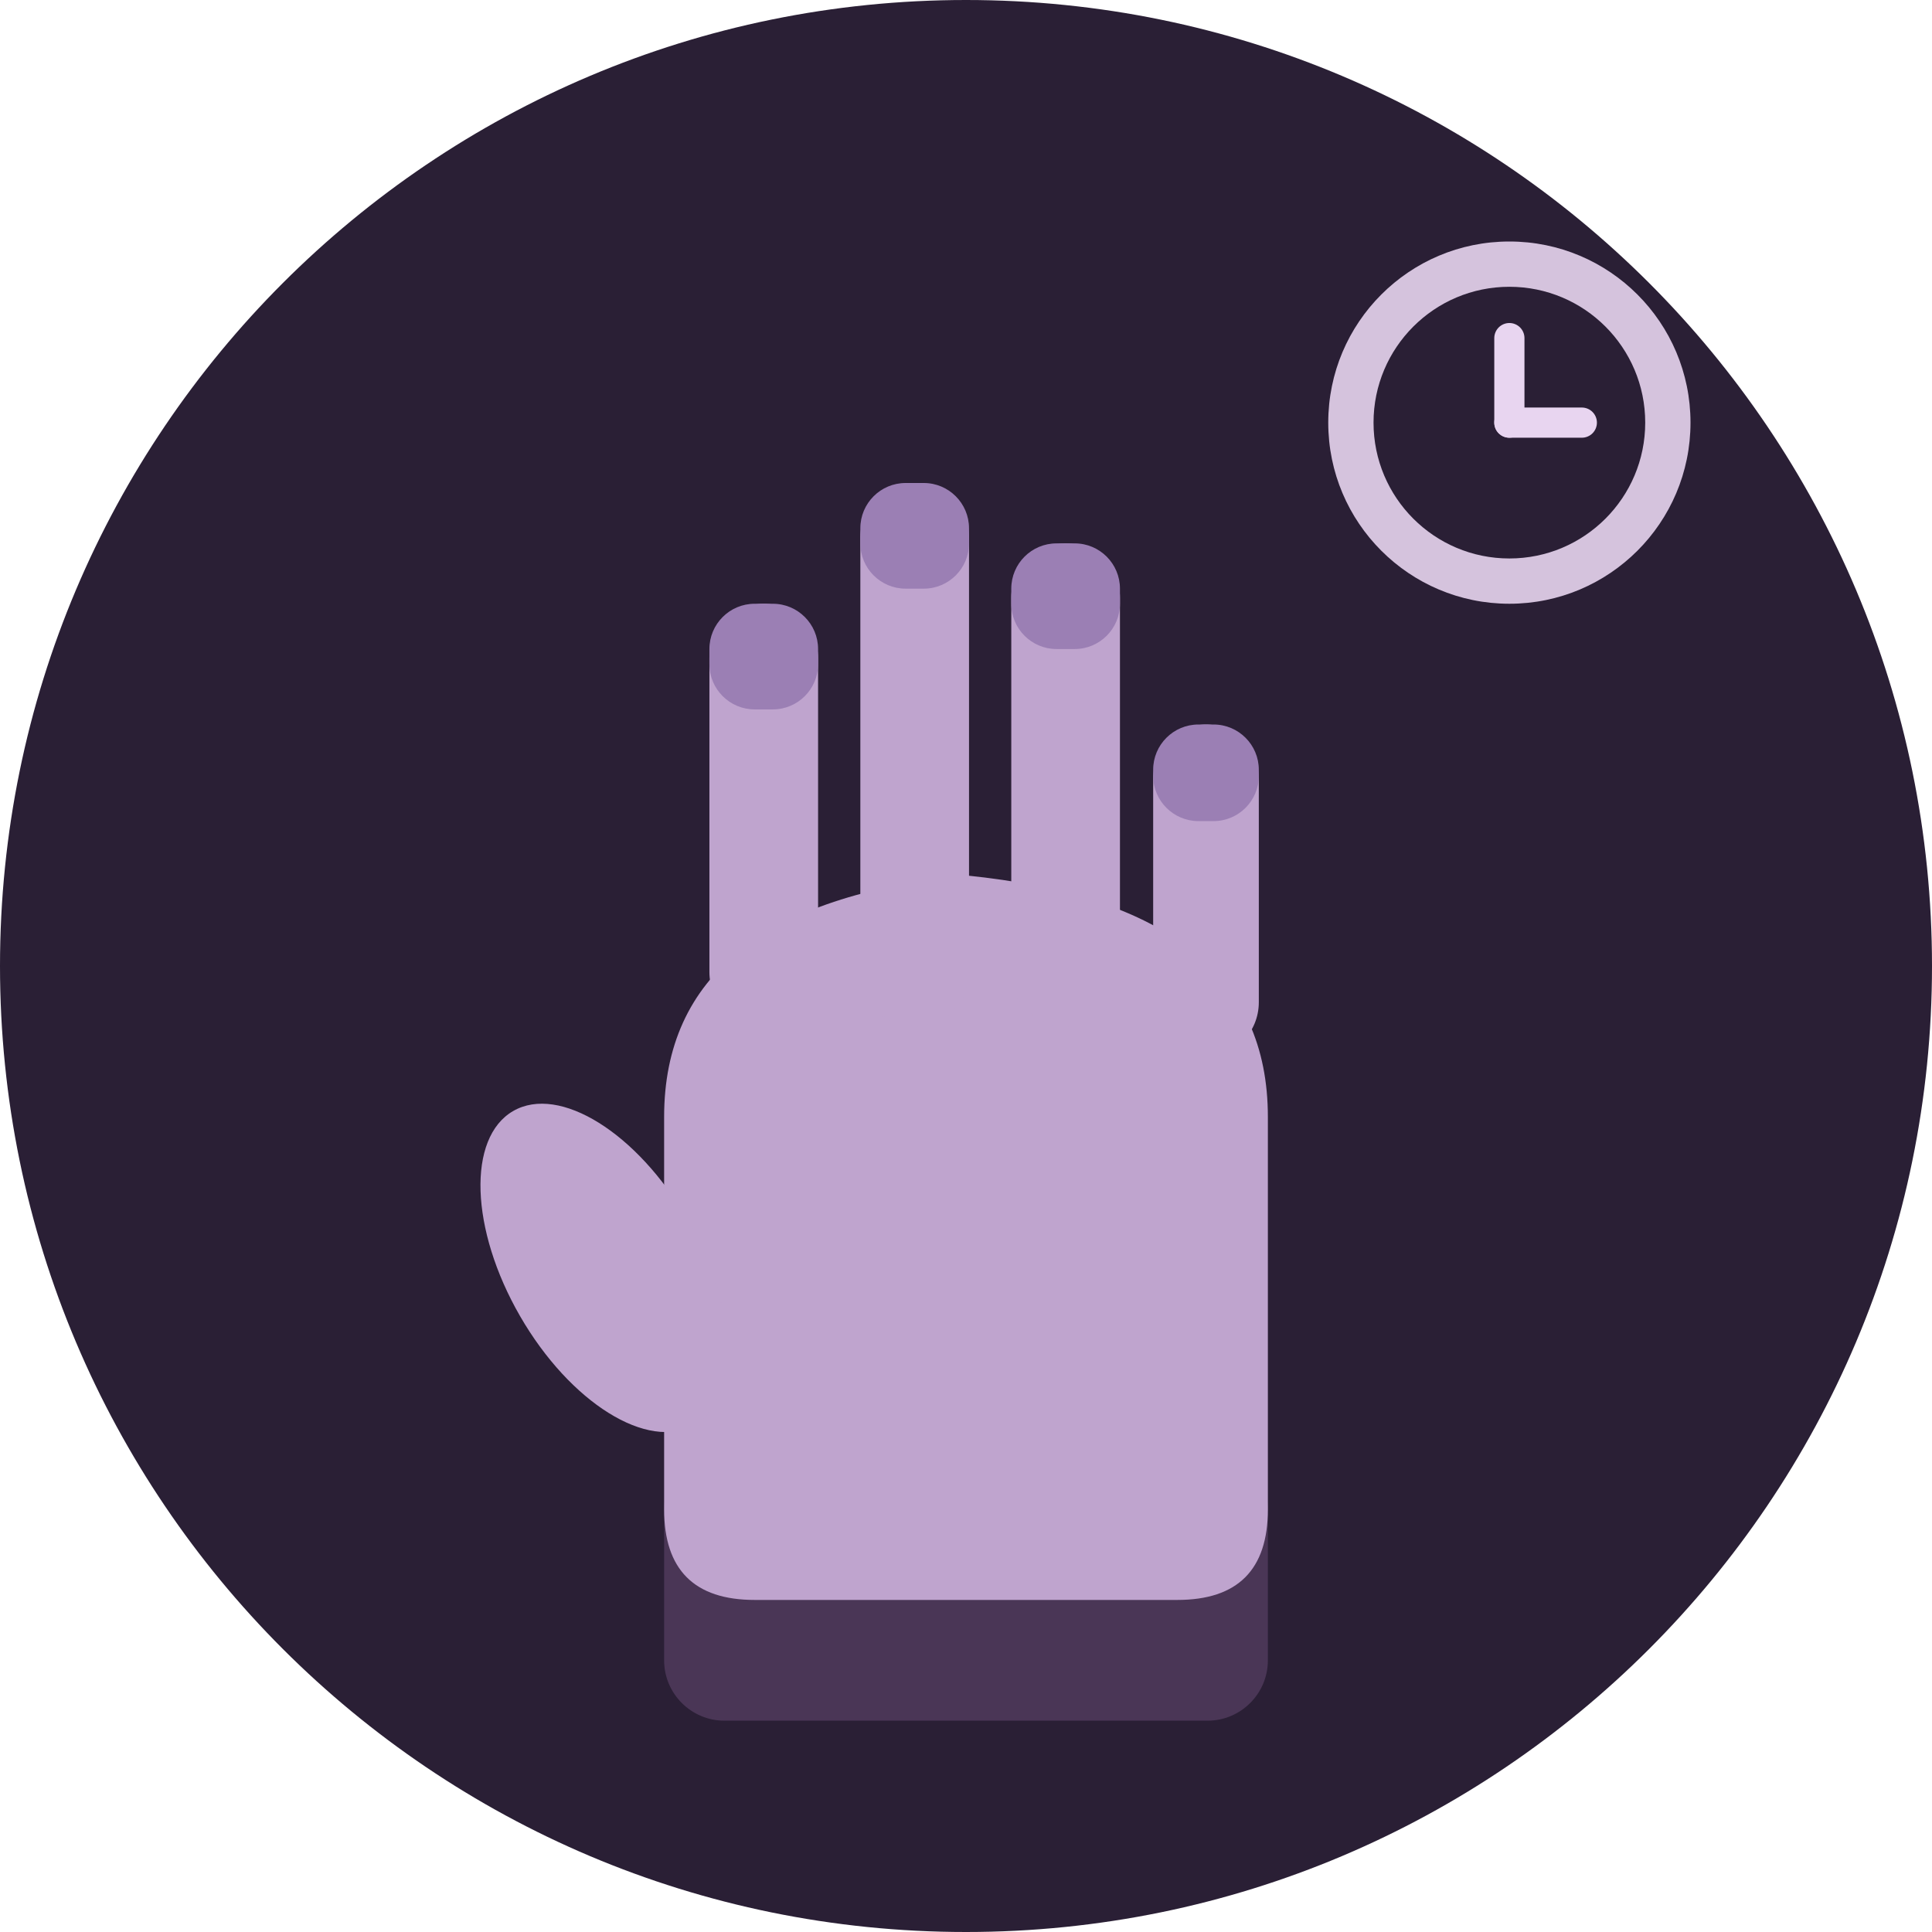
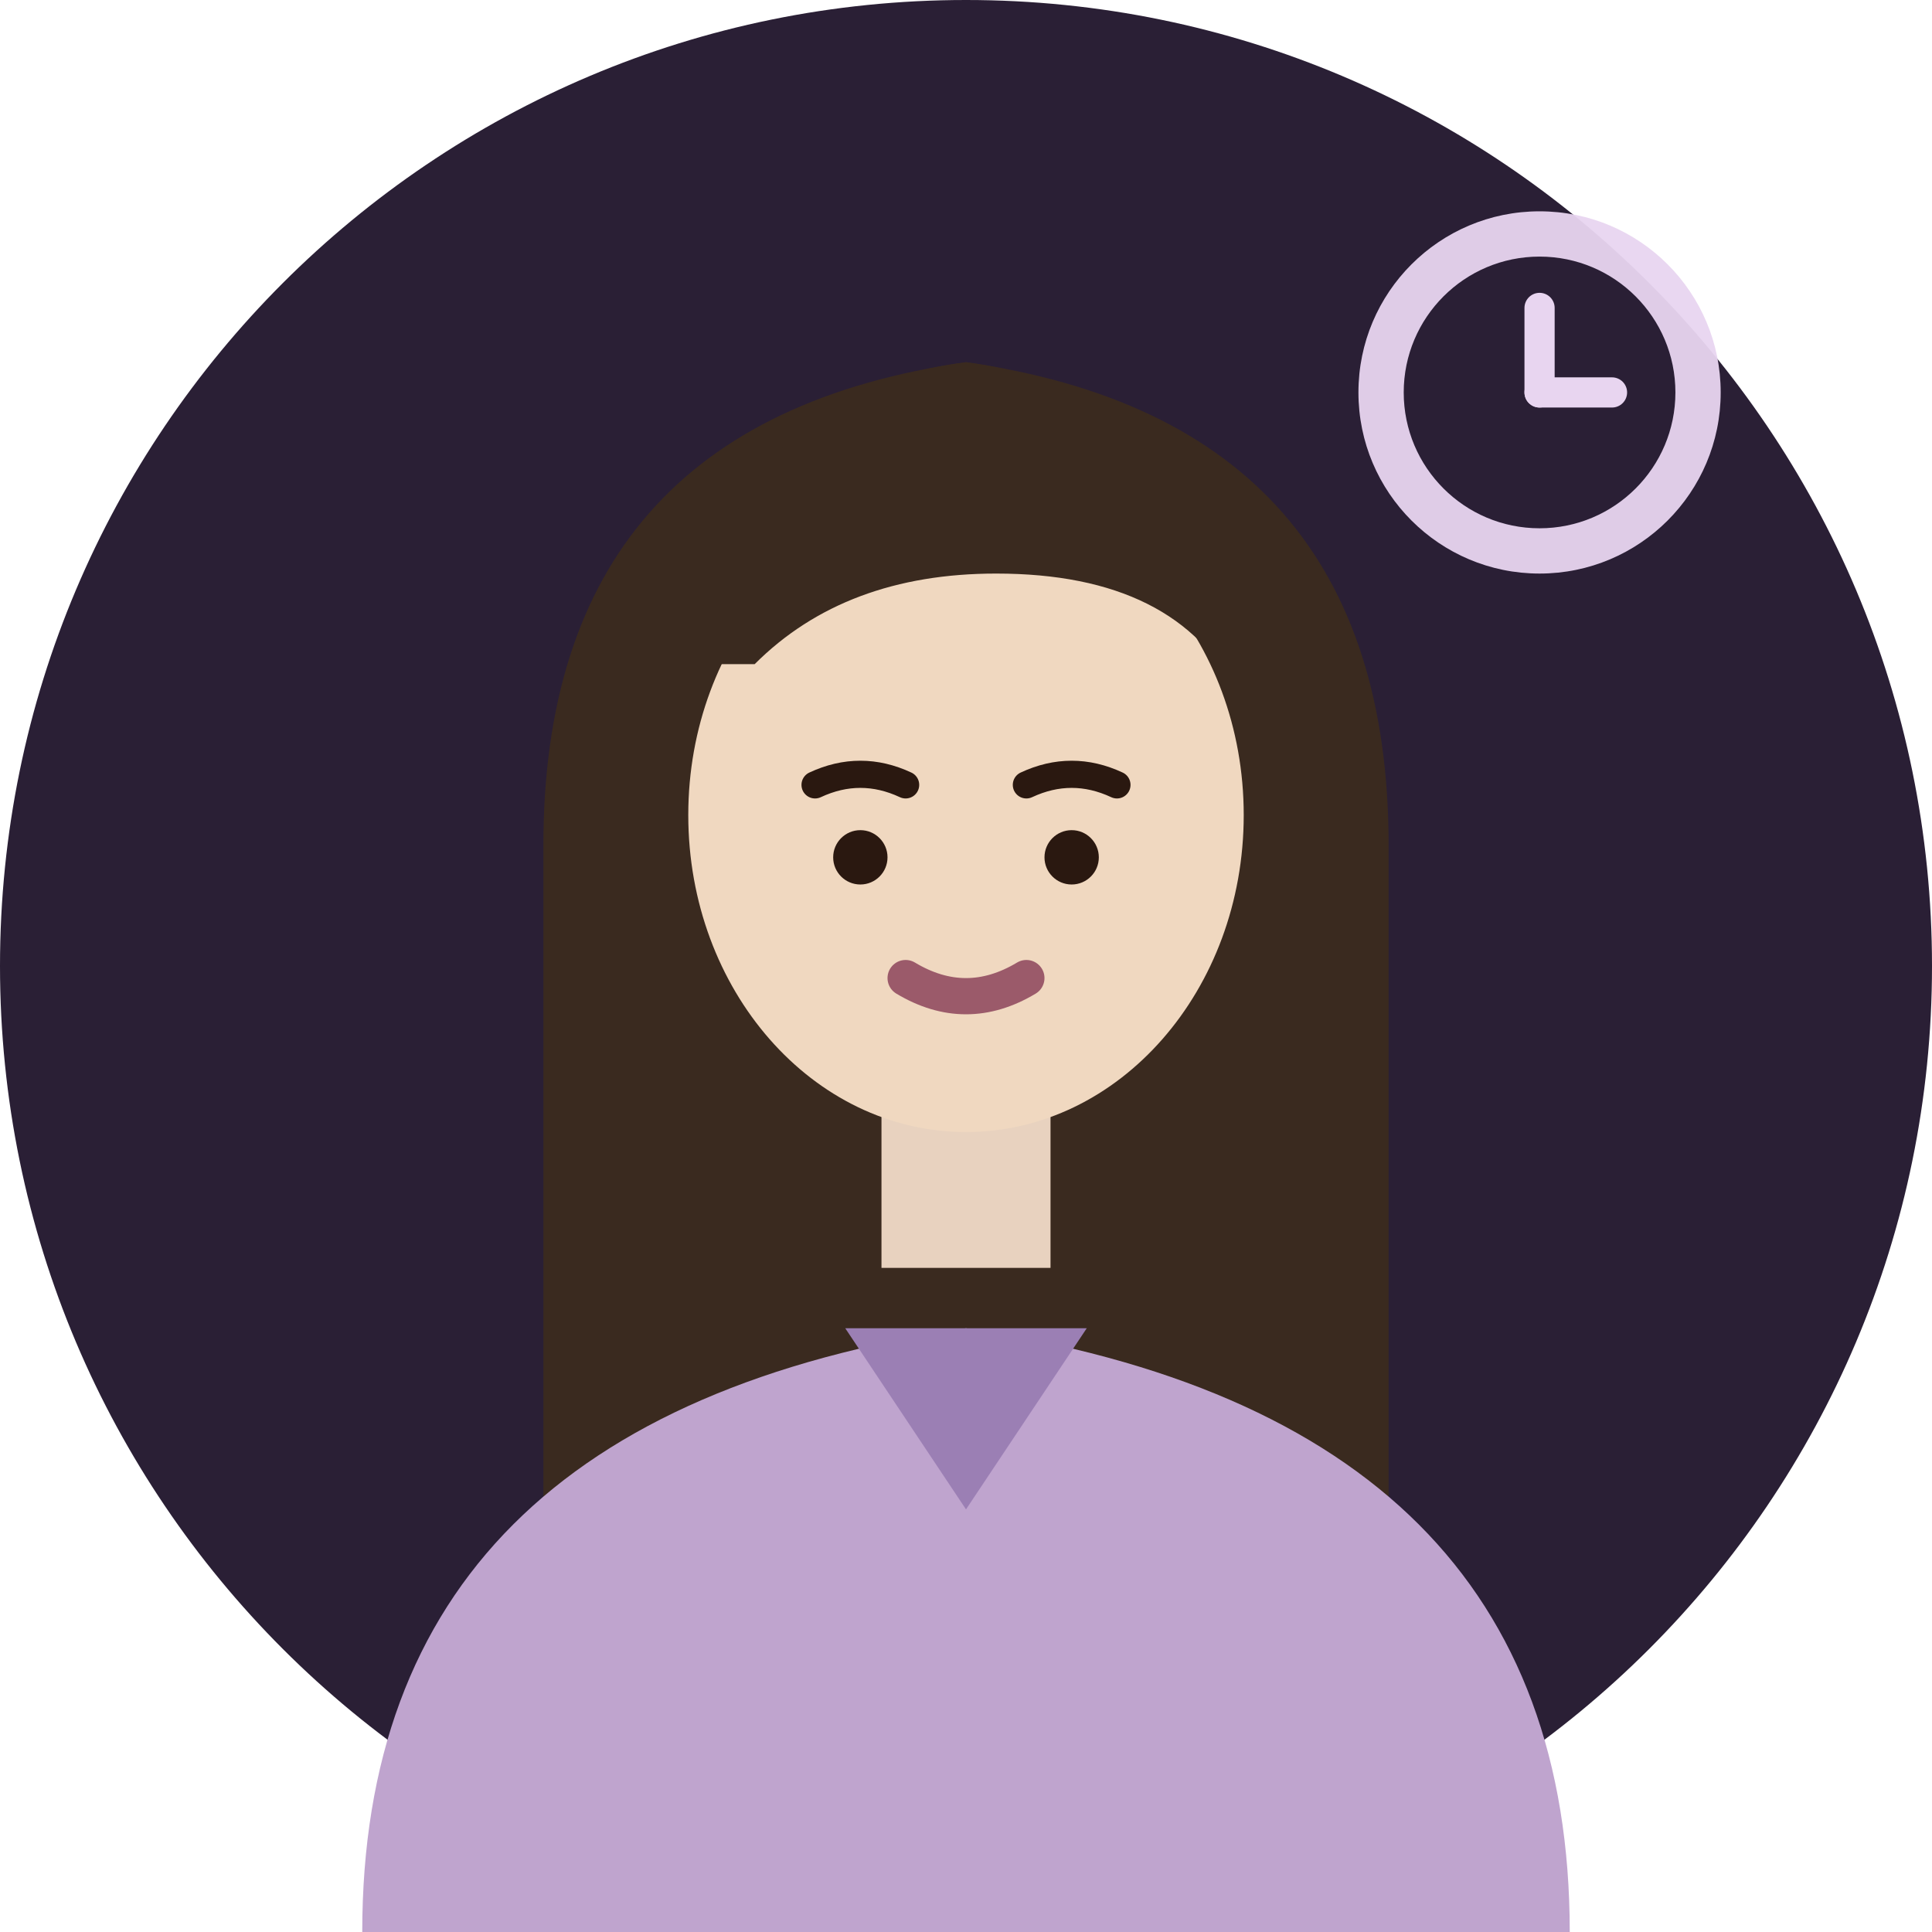
<svg xmlns="http://www.w3.org/2000/svg" viewBox="0 0 64 64" role="img" aria-label="Sana — working professional persona">
  <rect width="64" height="64" rx="32" fill="#2a1f35" />
-   <g transform="translate(0,2)">
-     <rect x="22" y="46" width="20" height="9" rx="2" fill="#4a3656" />
-     <path d="M22 35 Q22 28 32 27 Q42 28 42 35 L42 48 Q42 51 39 51 L25 51 Q22 51 22 48 Z" fill="#bfa4ce" />
-     <rect x="23.5" y="18" width="3.6" height="14" rx="1.8" fill="#bfa4ce" />
-     <rect x="28.5" y="14" width="3.6" height="18" rx="1.8" fill="#bfa4ce" />
-     <rect x="33.5" y="16" width="3.6" height="16" rx="1.8" fill="#bfa4ce" />
-     <rect x="38.2" y="22" width="3.5" height="11" rx="1.8" fill="#bfa4ce" />
-     <ellipse cx="20" cy="40" rx="3.2" ry="6" fill="#bfa4ce" transform="rotate(-30 20 40)" />
-     <rect x="23.5" y="18" width="3.6" height="3.5" rx="1.5" fill="#9b7fb4" />
-     <rect x="28.5" y="14" width="3.6" height="3.5" rx="1.5" fill="#9b7fb4" />
-     <rect x="33.5" y="16" width="3.6" height="3.5" rx="1.5" fill="#9b7fb4" />
-     <rect x="38.2" y="22" width="3.5" height="3.2" rx="1.5" fill="#9b7fb4" />
-   </g>
-   <circle cx="50" cy="14" r="6" fill="#e8d5f0" opacity="0.9" />
-   <circle cx="50" cy="14" r="4.5" fill="#2a1f35" />
-   <line x1="50" y1="14" x2="50" y2="11.2" stroke="#e8d5f0" stroke-width="1" stroke-linecap="round" />
-   <line x1="50" y1="14" x2="52.4" y2="14" stroke="#e8d5f0" stroke-width="1" stroke-linecap="round" />
+   <path d="M18 28 Q18 14 32 12 Q46 14 46 28 L46 50 Q46 56 41 56 L23 56 Q18 56 18 50 Z" fill="#3a2a1f" />
+   <path d="M12 64 Q12 47 32 44 Q52 47 52 64 Z" fill="#bfa4ce" />
+   <path d="M28 44 L32 50 L36 44 Z" fill="#9b7fb4" />
+   <rect x="29.2" y="36" width="5.6" height="6" fill="#e8d2bf" />
+   <ellipse cx="32" cy="27" rx="9.2" ry="10.5" fill="#f0d8c0" />
+   <path d="M23 22 Q24 13 32 12 Q40 13 41 23 Q39 19 33 19 Q28 19 25 22 Z" fill="#3a2a1f" />
+   <path d="M22.5 24 Q21 30 22.5 36 Q21 32 22 24 Z" fill="#3a2a1f" />
+   <path d="M27 26 Q28.5 25.3 30 26" stroke="#2a1810" stroke-width="0.9" fill="none" stroke-linecap="round" />
+   <path d="M34 26 Q35.5 25.3 37 26" stroke="#2a1810" stroke-width="0.9" fill="none" stroke-linecap="round" />
+   <circle cx="28.5" cy="28.4" r="0.9" fill="#2a1810" />
+   <circle cx="35.5" cy="28.4" r="0.9" fill="#2a1810" />
+   <path d="M30 32.4 Q32 33.6 34 32.4" stroke="#9b5a6a" stroke-width="1.2" fill="none" stroke-linecap="round" />
+   <circle cx="51" cy="13" r="6" fill="#e8d5f0" opacity="0.95" />
+   <circle cx="51" cy="13" r="4.5" fill="#2a1f35" />
+   <line x1="51" y1="13" x2="51" y2="10.2" stroke="#e8d5f0" stroke-width="1" stroke-linecap="round" />
+   <line x1="51" y1="13" x2="53.4" y2="13" stroke="#e8d5f0" stroke-width="1" stroke-linecap="round" />
</svg>
